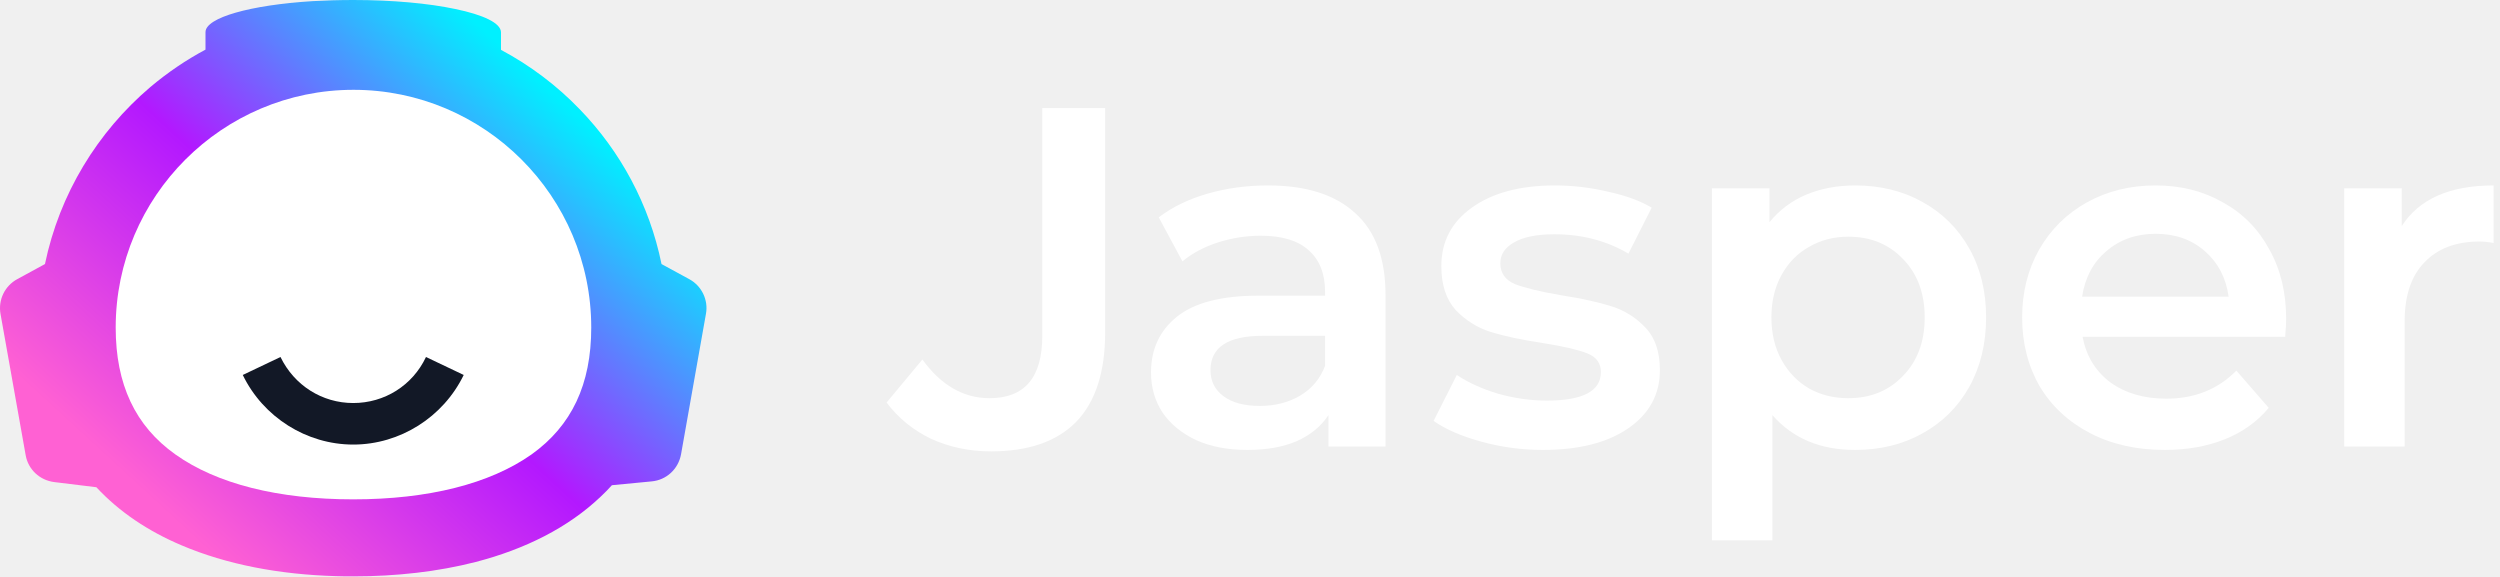
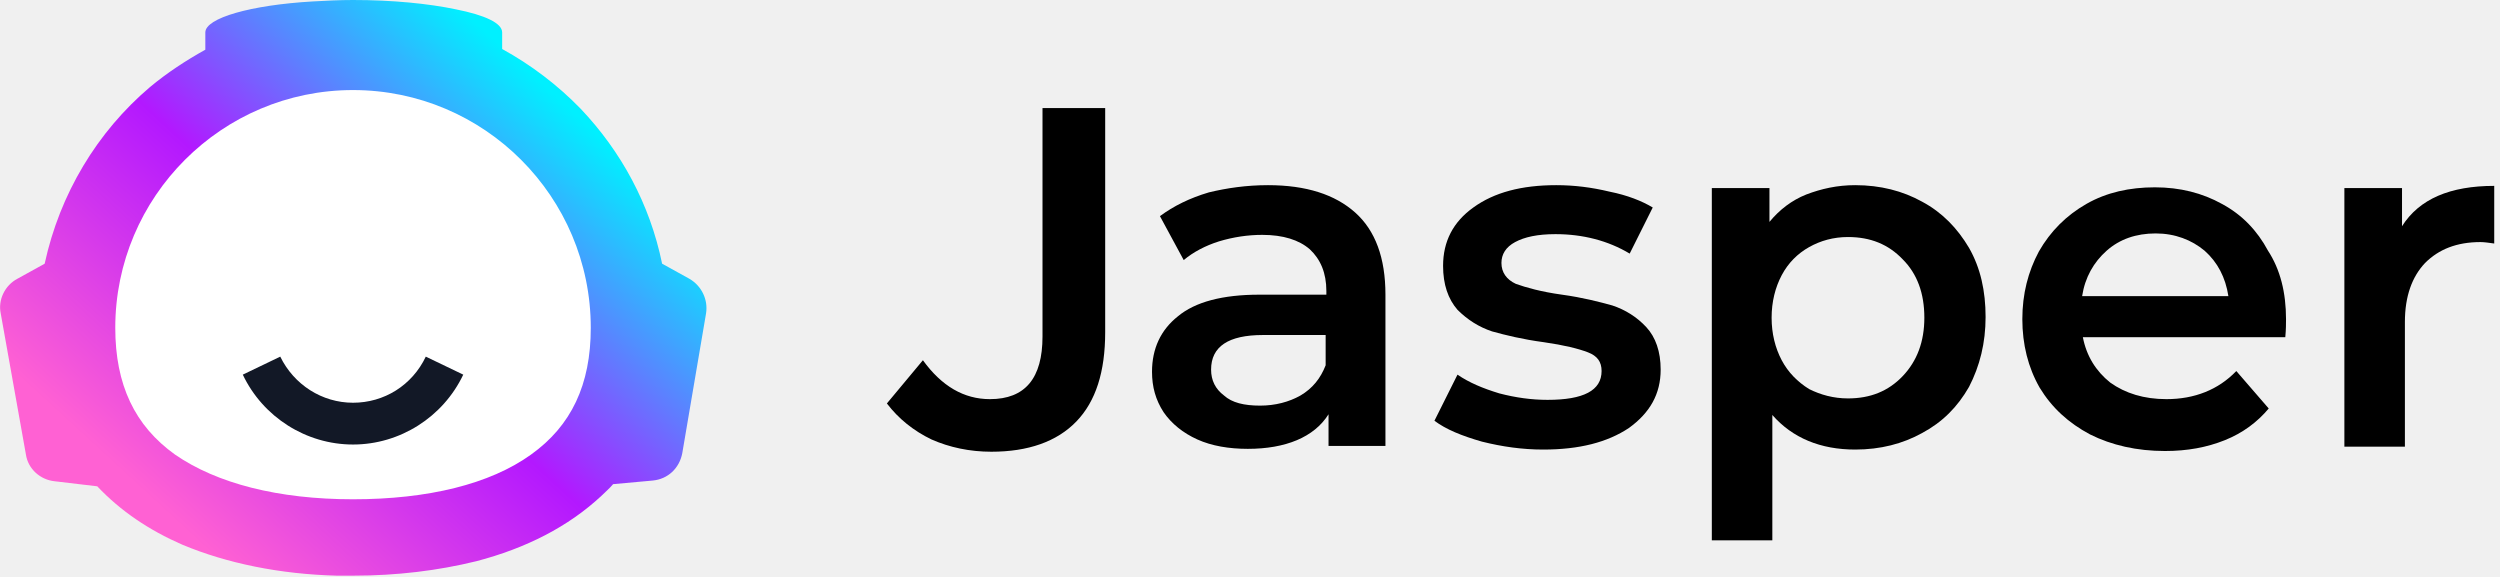
- <svg xmlns="http://www.w3.org/2000/svg" width="347" height="80" viewBox="0 0 347 80" fill="none">
-   <path d="M95.653 38.738L91.819 36.65C90.136 28.391 86.116 21.005 80.475 15.177C77.296 11.874 73.619 9.1 69.536 6.919V4.488C69.536 3.21 67.106 2.057 63.179 1.247C59.501 0.467 54.515 0 49.03 0C47.098 0 45.228 0.062 43.42 0.156C34.819 0.686 28.524 2.431 28.524 4.457V6.887C25.781 8.352 23.226 10.097 20.857 12.092C13.533 18.325 8.266 26.895 6.241 36.65L2.408 38.738C0.662 39.673 -0.273 41.636 0.07 43.568L3.561 63.171C3.903 65.166 5.524 66.662 7.519 66.911L13.377 67.628C16.556 71.056 20.577 73.736 25.22 75.699C31.453 78.348 38.777 79.751 46.661 79.969C47.441 80 48.251 80 49.03 80C55.045 80 60.779 79.346 66.015 78.005C72.871 76.229 78.855 73.237 83.374 68.936C83.903 68.438 84.433 67.908 84.932 67.347L90.448 66.817C92.505 66.63 94.157 65.103 94.531 63.046L97.99 43.537C98.333 41.636 97.398 39.673 95.653 38.738Z" fill="url(#paint0_linear_646_1114)" />
-   <path d="M49.03 69.31C38.621 69.31 30.082 67.16 24.348 63.078C18.769 59.12 16.058 53.354 16.058 45.469C16.058 27.269 30.861 12.466 49.062 12.466C67.262 12.466 82.065 27.269 82.065 45.469C82.065 53.354 79.354 59.088 73.775 63.078C67.978 67.16 59.439 69.31 49.03 69.31Z" fill="white" />
-   <path d="M49.03 61.706C42.548 61.706 36.533 57.904 33.697 52.045L38.933 49.552C40.834 53.479 44.698 55.941 49.03 55.941C53.362 55.941 57.258 53.51 59.127 49.552L64.363 52.045C61.527 57.904 55.512 61.706 49.03 61.706Z" fill="#121826" />
-   <path d="M137.557 62.651C134.559 62.651 131.785 62.069 129.235 60.906C126.729 59.698 124.671 58.02 123.06 55.873L128.027 49.899C130.622 53.479 133.731 55.269 137.355 55.269C142.232 55.269 144.671 52.383 144.671 46.611V22.315V15H153.396V46.141C153.396 51.644 152.053 55.783 149.369 58.557C146.684 61.286 142.747 62.651 137.557 62.651Z" fill="white" />
-   <path d="M176.002 25.738C181.281 25.738 185.308 27.013 188.082 29.564C190.901 32.069 192.311 35.873 192.311 40.973V61.98H184.391V57.617C183.362 59.183 181.886 60.392 179.962 61.242C178.082 62.047 175.801 62.45 173.116 62.45C170.431 62.45 168.082 62.002 166.069 61.107C164.056 60.168 162.49 58.893 161.371 57.282C160.297 55.626 159.76 53.77 159.76 51.711C159.76 48.49 160.946 45.917 163.317 43.993C165.733 42.025 169.514 41.04 174.66 41.04H183.921V40.503C183.921 37.998 183.161 36.074 181.639 34.731C180.163 33.389 177.948 32.718 174.995 32.718C172.982 32.718 170.991 33.031 169.022 33.658C167.098 34.284 165.465 35.157 164.123 36.275L160.834 30.168C162.713 28.736 164.973 27.64 167.613 26.879C170.252 26.119 173.049 25.738 176.002 25.738ZM174.861 56.342C176.964 56.342 178.821 55.873 180.431 54.933C182.087 53.949 183.25 52.562 183.921 50.772V46.611H175.264C170.431 46.611 168.015 48.199 168.015 51.376C168.015 52.897 168.619 54.105 169.827 55C171.035 55.895 172.713 56.342 174.861 56.342Z" fill="white" />
-   <path d="M214.151 62.45C211.243 62.45 208.402 62.069 205.627 61.309C202.853 60.548 200.639 59.586 198.983 58.423L202.205 52.047C203.815 53.121 205.739 53.993 207.976 54.664C210.258 55.291 212.495 55.604 214.688 55.604C219.699 55.604 222.205 54.284 222.205 51.644C222.205 50.392 221.556 49.519 220.258 49.027C219.006 48.535 216.97 48.065 214.151 47.617C211.198 47.17 208.782 46.656 206.903 46.074C205.068 45.492 203.457 44.486 202.07 43.054C200.728 41.577 200.057 39.541 200.057 36.946C200.057 33.546 201.466 30.839 204.285 28.826C207.149 26.767 210.997 25.738 215.829 25.738C218.29 25.738 220.751 26.029 223.211 26.611C225.672 27.148 227.686 27.886 229.252 28.826L226.03 35.201C222.988 33.412 219.565 32.517 215.762 32.517C213.301 32.517 211.422 32.897 210.124 33.658C208.871 34.374 208.245 35.336 208.245 36.544C208.245 37.886 208.916 38.848 210.258 39.429C211.645 39.966 213.771 40.481 216.634 40.973C219.498 41.421 221.847 41.935 223.681 42.517C225.516 43.098 227.082 44.083 228.379 45.47C229.721 46.857 230.393 48.825 230.393 51.376C230.393 54.731 228.938 57.416 226.03 59.429C223.122 61.443 219.162 62.45 214.151 62.45Z" fill="white" />
-   <path d="M257.483 25.738C260.973 25.738 264.083 26.499 266.812 28.02C269.586 29.541 271.756 31.689 273.322 34.463C274.888 37.237 275.671 40.436 275.671 44.06C275.671 47.685 274.888 50.906 273.322 53.725C271.756 56.499 269.586 58.647 266.812 60.168C264.083 61.689 260.973 62.45 257.483 62.45C252.651 62.45 248.825 60.839 246.007 57.617V75H237.617V26.141H245.604V30.839C246.991 29.139 248.691 27.863 250.705 27.013C252.763 26.163 255.022 25.738 257.483 25.738ZM256.543 55.269C259.631 55.269 262.159 54.239 264.127 52.181C266.141 50.123 267.147 47.416 267.147 44.06C267.147 40.705 266.141 37.998 264.127 35.94C262.159 33.881 259.631 32.852 256.543 32.852C254.53 32.852 252.718 33.322 251.107 34.262C249.496 35.157 248.221 36.454 247.282 38.154C246.342 39.855 245.872 41.823 245.872 44.06C245.872 46.297 246.342 48.266 247.282 49.966C248.221 51.667 249.496 52.987 251.107 53.926C252.718 54.821 254.53 55.269 256.543 55.269Z" fill="white" />
-   <path d="M317.318 44.262C317.318 44.843 317.274 45.671 317.184 46.745H289.063C289.556 49.385 290.831 51.488 292.889 53.054C294.992 54.575 297.587 55.336 300.674 55.336C304.611 55.336 307.855 54.038 310.406 51.443L314.902 56.611C313.292 58.535 311.256 59.989 308.795 60.973C306.334 61.958 303.56 62.45 300.473 62.45C296.535 62.45 293.068 61.667 290.07 60.101C287.072 58.535 284.746 56.365 283.09 53.591C281.479 50.772 280.674 47.595 280.674 44.06C280.674 40.571 281.457 37.438 283.023 34.664C284.634 31.846 286.849 29.653 289.667 28.087C292.486 26.521 295.663 25.738 299.198 25.738C302.688 25.738 305.797 26.521 308.526 28.087C311.301 29.608 313.448 31.779 314.969 34.597C316.535 37.371 317.318 40.593 317.318 44.262ZM299.198 32.45C296.513 32.45 294.231 33.255 292.352 34.866C290.518 36.432 289.399 38.535 288.996 41.175H309.332C308.974 38.579 307.878 36.477 306.043 34.866C304.209 33.255 301.927 32.45 299.198 32.45Z" fill="white" />
-   <path d="M333.363 31.376C335.779 27.617 340.03 25.738 346.115 25.738V33.725C345.399 33.591 344.75 33.523 344.169 33.523C340.903 33.523 338.352 34.486 336.518 36.409C334.683 38.289 333.766 41.018 333.766 44.597V61.98H325.377V26.141H333.363V31.376Z" fill="white" />
-   <defs>
-     <linearGradient id="paint0_linear_646_1114" x1="25.246" y1="73.189" x2="78.834" y2="14.849" gradientUnits="userSpaceOnUse">
-       <stop stop-color="#FF61D3" />
-       <stop offset="0.5" stop-color="#B318FF" />
-       <stop offset="1" stop-color="#00F0FF" />
-     </linearGradient>
-   </defs>
+ <svg xmlns="http://www.w3.org/2000/svg" version="1.1" id="Ebene_1" x="0px" y="0px" viewBox="0 0 347 80" style="enable-background:new 0 0 347 80;" xml:space="preserve">
+   <style type="text/css">
+ 	.st0{fill:url(#SVGID_1_);}
+ 	.st1{fill:#FFFFFF;}
+ 	.st2{fill:#121826;}
+ </style>
+   <linearGradient id="SVGID_1_" gradientUnits="userSpaceOnUse" x1="25.243" y1="8.813" x2="78.832" y2="67.154" gradientTransform="matrix(1 0 0 -1 0 82)">
+     <stop offset="0" style="stop-color:#FF61D3" />
+     <stop offset="0.5" style="stop-color:#B318FF" />
+     <stop offset="1" style="stop-color:#00F0FF" />
+   </linearGradient>
+   <path class="st0" d="M95.7,38.7l-3.8-2.1c-1.7-8.3-5.7-15.6-11.3-21.5c-3.2-3.3-6.9-6.1-10.9-8.3V4.5c0-1.3-2.4-2.4-6.4-3.2  C59.5,0.5,54.5,0,49,0c-1.9,0-3.8,0.1-5.6,0.2c-8.6,0.5-14.9,2.3-14.9,4.3v2.4c-2.7,1.5-5.3,3.2-7.7,5.2  C13.5,18.3,8.3,26.9,6.2,36.6l-3.8,2.1c-1.7,0.9-2.7,2.9-2.3,4.8l3.5,19.6c0.3,2,2,3.5,4,3.7l5.9,0.7c3.2,3.4,7.2,6.1,11.8,8.1  c6.2,2.6,13.6,4.1,21.4,4.3c0.8,0,1.6,0,2.4,0c6,0,11.7-0.7,17-2c6.9-1.8,12.8-4.8,17.4-9.1c0.5-0.5,1.1-1,1.6-1.6l5.5-0.5  c2.1-0.2,3.7-1.7,4.1-3.8L98,43.5C98.3,41.6,97.4,39.7,95.7,38.7z" />
+   <path class="st1" d="M49,69.3c-10.4,0-18.9-2.2-24.7-6.2c-5.6-4-8.3-9.7-8.3-17.6c0-18.2,14.8-33,33-33c18.2,0,33,14.8,33,33  c0,7.9-2.7,13.6-8.3,17.6C68,67.2,59.4,69.3,49,69.3z" />
+   <path class="st2" d="M49,61.7c-6.5,0-12.5-3.8-15.3-9.7l5.2-2.5c1.9,3.9,5.8,6.4,10.1,6.4s8.2-2.4,10.1-6.4l5.2,2.5  C61.5,57.9,55.5,61.7,49,61.7z" />
+   <path d="M137.6,62.7c-3,0-5.8-0.6-8.3-1.7c-2.5-1.2-4.6-2.9-6.2-5l5-6c2.6,3.6,5.7,5.4,9.3,5.4c4.9,0,7.3-2.9,7.3-8.7V22.3V15h8.7  v31.1c0,5.5-1.3,9.6-4,12.4C146.7,61.3,142.7,62.7,137.6,62.7z" />
+   <path d="M176,25.7c5.3,0,9.3,1.3,12.1,3.8c2.8,2.5,4.2,6.3,4.2,11.4v21h-7.9v-4.4c-1,1.6-2.5,2.8-4.4,3.6c-1.9,0.8-4.2,1.2-6.8,1.2  s-5-0.4-7-1.3c-2-0.9-3.6-2.2-4.7-3.8c-1.1-1.7-1.6-3.5-1.6-5.6c0-3.2,1.2-5.8,3.6-7.7c2.4-2,6.2-3,11.3-3h9.3v-0.5  c0-2.5-0.8-4.4-2.3-5.8c-1.5-1.3-3.7-2-6.6-2c-2,0-4,0.3-6,0.9c-1.9,0.6-3.6,1.5-4.9,2.6l-3.3-6.1c1.9-1.4,4.1-2.5,6.8-3.3  C170.3,26.1,173,25.7,176,25.7z M174.9,56.3c2.1,0,4-0.5,5.6-1.4c1.7-1,2.8-2.4,3.5-4.2v-4.2h-8.7c-4.8,0-7.2,1.6-7.2,4.8  c0,1.5,0.6,2.7,1.8,3.6C171,55.9,172.7,56.3,174.9,56.3z" />
+   <path d="M214.2,62.4c-2.9,0-5.7-0.4-8.5-1.1c-2.8-0.8-5-1.7-6.6-2.9l3.2-6.4c1.6,1.1,3.5,1.9,5.8,2.6c2.3,0.6,4.5,0.9,6.7,0.9  c5,0,7.5-1.3,7.5-4c0-1.3-0.6-2.1-1.9-2.6c-1.3-0.5-3.3-1-6.1-1.4c-3-0.4-5.4-1-7.2-1.5c-1.8-0.6-3.4-1.6-4.8-3  c-1.3-1.5-2-3.5-2-6.1c0-3.4,1.4-6.1,4.2-8.1c2.9-2.1,6.7-3.1,11.5-3.1c2.5,0,4.9,0.3,7.4,0.9c2.5,0.5,4.5,1.3,6,2.2l-3.2,6.4  c-3-1.8-6.5-2.7-10.3-2.7c-2.5,0-4.3,0.4-5.6,1.1c-1.3,0.7-1.9,1.7-1.9,2.9c0,1.3,0.7,2.3,2,2.9c1.4,0.5,3.5,1.1,6.4,1.5  c2.9,0.4,5.2,1,7,1.5c1.8,0.6,3.4,1.6,4.7,3c1.3,1.4,2,3.4,2,5.9c0,3.4-1.5,6-4.4,8.1C223.1,61.4,219.2,62.4,214.2,62.4z" />
+   <path d="M257.5,25.7c3.5,0,6.6,0.8,9.3,2.3c2.8,1.5,4.9,3.7,6.5,6.4c1.6,2.8,2.3,6,2.3,9.6c0,3.6-0.8,6.8-2.3,9.7  c-1.6,2.8-3.7,4.9-6.5,6.4c-2.7,1.5-5.8,2.3-9.3,2.3c-4.8,0-8.7-1.6-11.5-4.8V75h-8.4V26.1h8v4.7c1.4-1.7,3.1-3,5.1-3.8  C252.8,26.2,255,25.7,257.5,25.7z M256.5,55.3c3.1,0,5.6-1,7.6-3.1c2-2.1,3-4.8,3-8.1c0-3.4-1-6.1-3-8.1c-2-2.1-4.5-3.1-7.6-3.1  c-2,0-3.8,0.5-5.4,1.4c-1.6,0.9-2.9,2.2-3.8,3.9c-0.9,1.7-1.4,3.7-1.4,5.9c0,2.2,0.5,4.2,1.4,5.9c0.9,1.7,2.2,3,3.8,4  C252.7,54.8,254.5,55.3,256.5,55.3z" />
+   <path d="M317.3,44.3c0,0.6,0,1.4-0.1,2.5h-28.1c0.5,2.6,1.8,4.7,3.8,6.3c2.1,1.5,4.7,2.3,7.8,2.3c3.9,0,7.2-1.3,9.7-3.9l4.5,5.2  c-1.6,1.9-3.6,3.4-6.1,4.4c-2.5,1-5.2,1.5-8.3,1.5c-3.9,0-7.4-0.8-10.4-2.3c-3-1.6-5.3-3.7-7-6.5c-1.6-2.8-2.4-6-2.4-9.5  c0-3.5,0.8-6.6,2.3-9.4c1.6-2.8,3.8-5,6.6-6.6c2.8-1.6,6-2.3,9.5-2.3c3.5,0,6.6,0.8,9.3,2.3c2.8,1.5,4.9,3.7,6.4,6.5  C316.5,37.4,317.3,40.6,317.3,44.3z M299.2,32.4c-2.7,0-5,0.8-6.8,2.4c-1.8,1.6-3,3.7-3.4,6.3h20.3c-0.4-2.6-1.5-4.7-3.3-6.3  C304.2,33.3,301.9,32.4,299.2,32.4z" />
+   <path d="M333.4,31.4c2.4-3.8,6.7-5.6,12.8-5.6v8c-0.7-0.1-1.4-0.2-1.9-0.2c-3.3,0-5.8,1-7.7,2.9c-1.8,1.9-2.8,4.6-2.8,8.2V62h-8.4  V26.1h8V31.4z" />
</svg>
